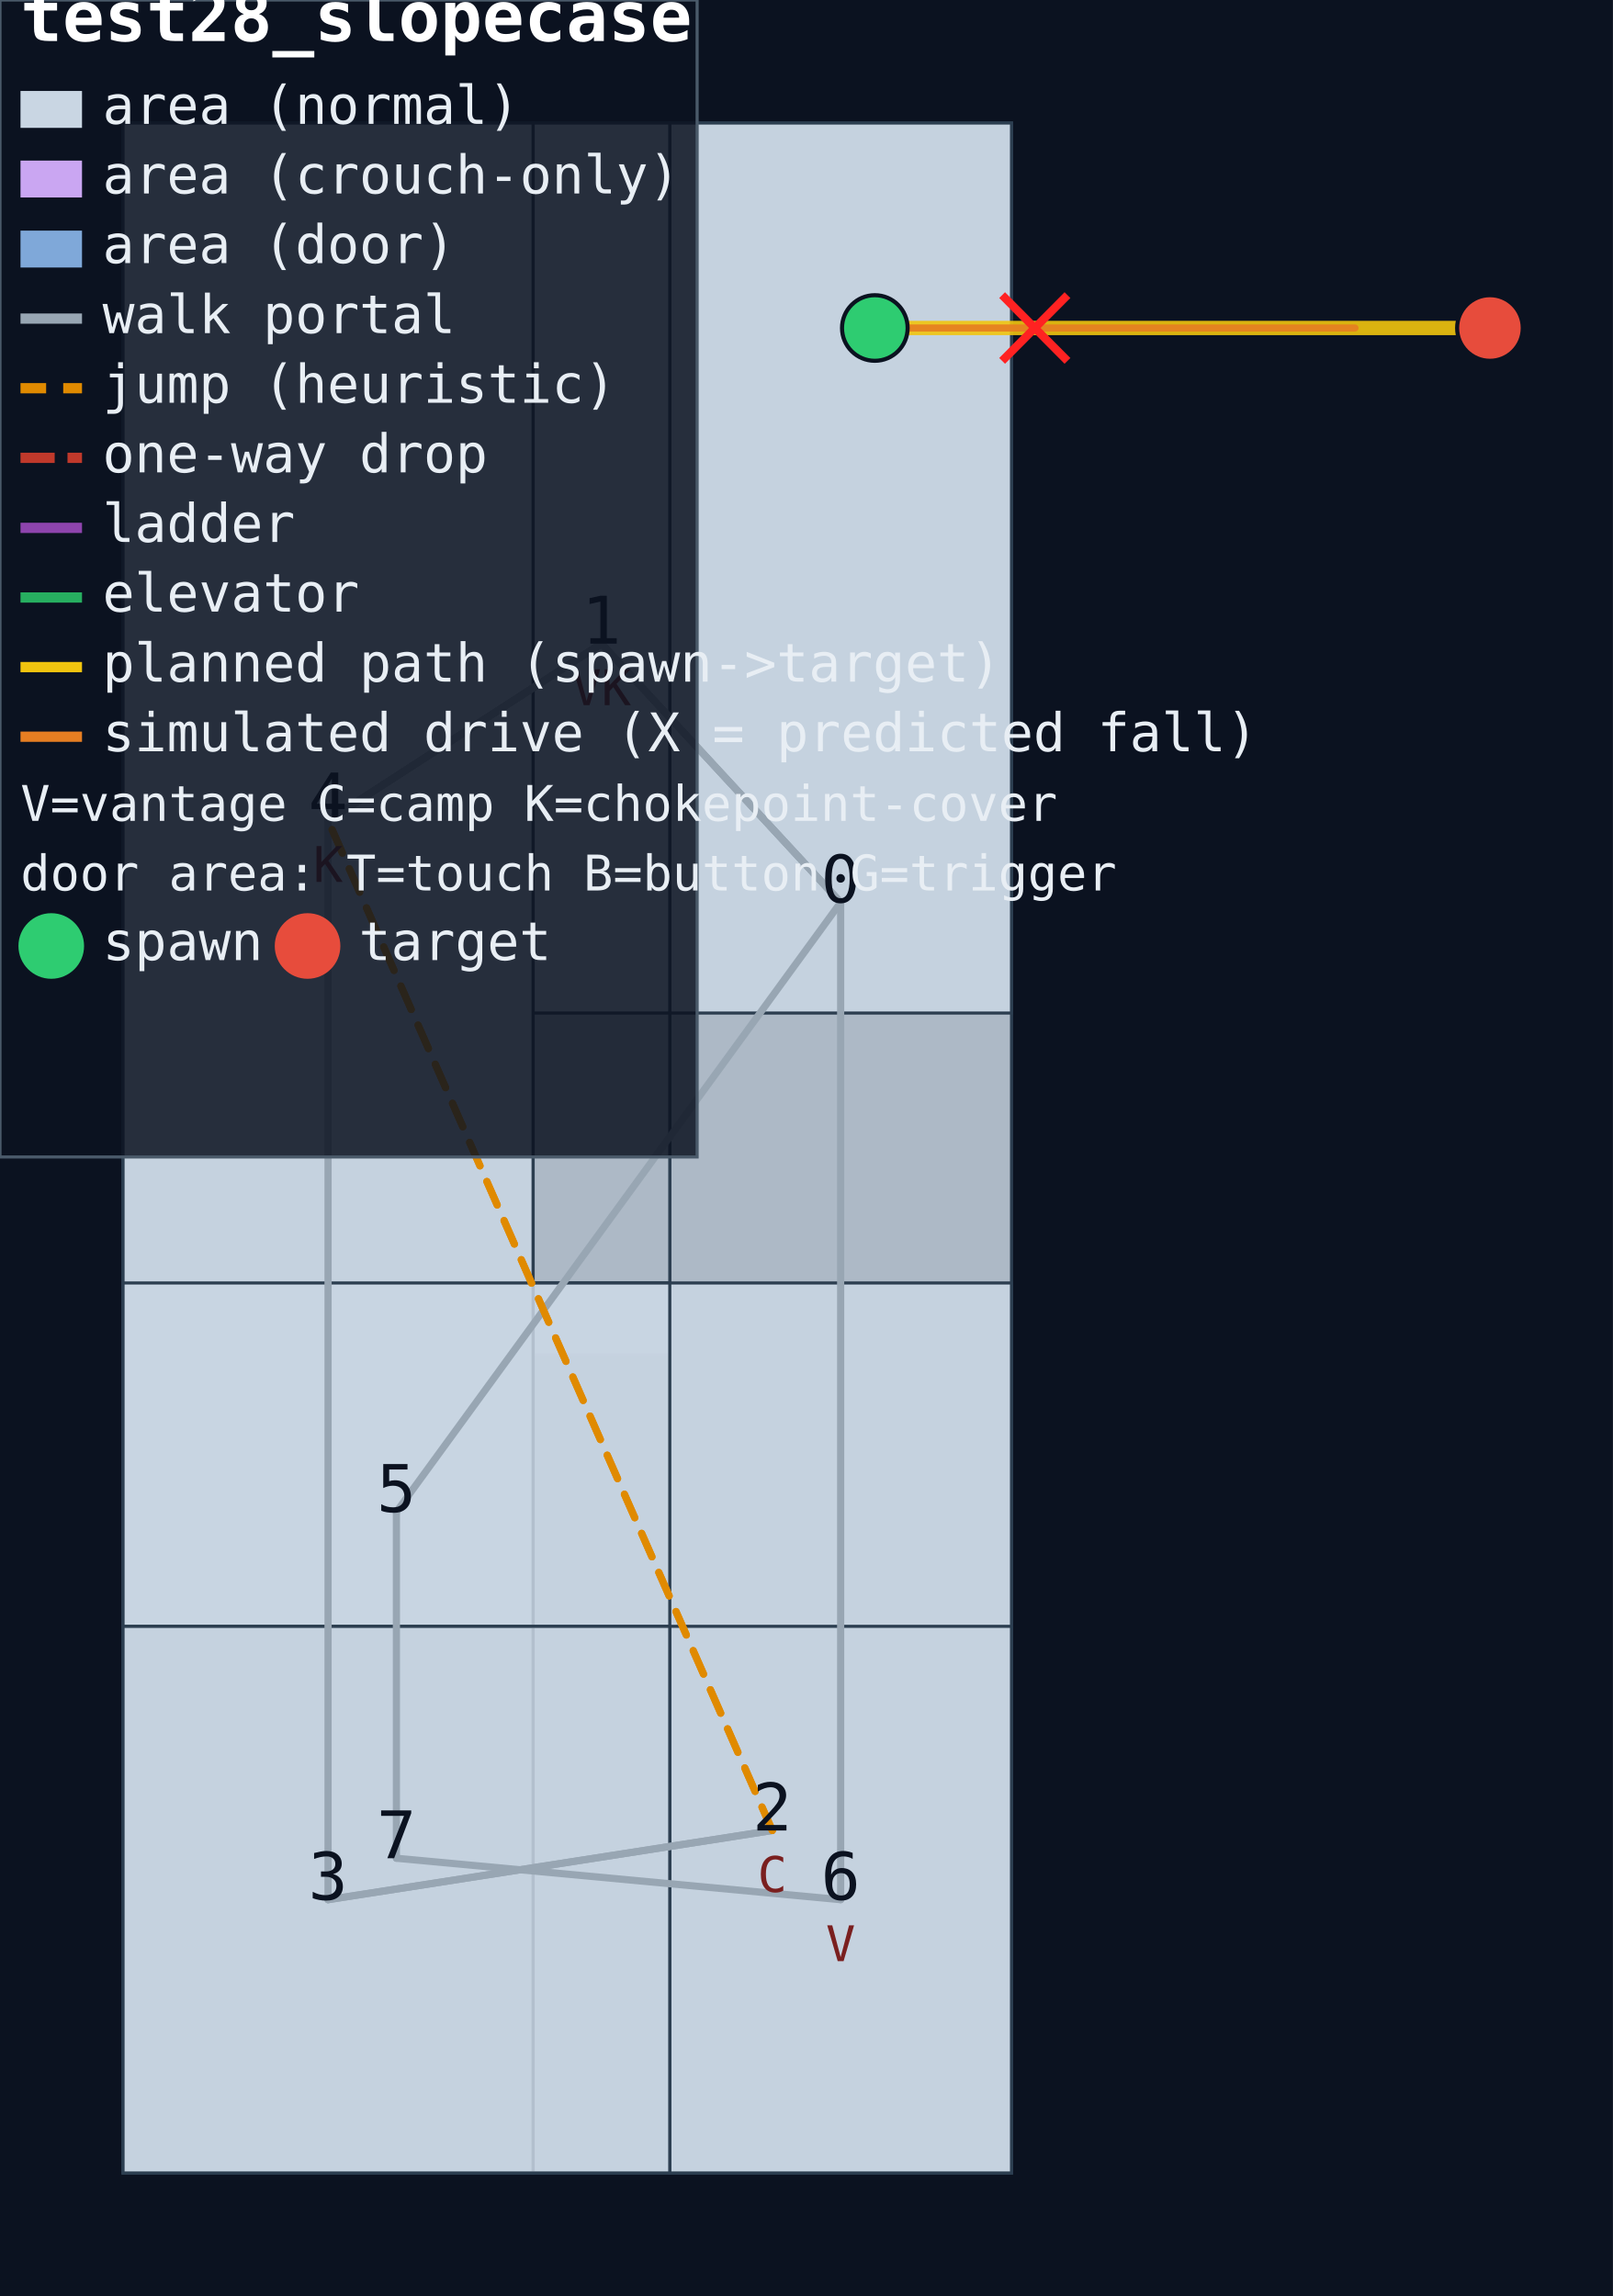
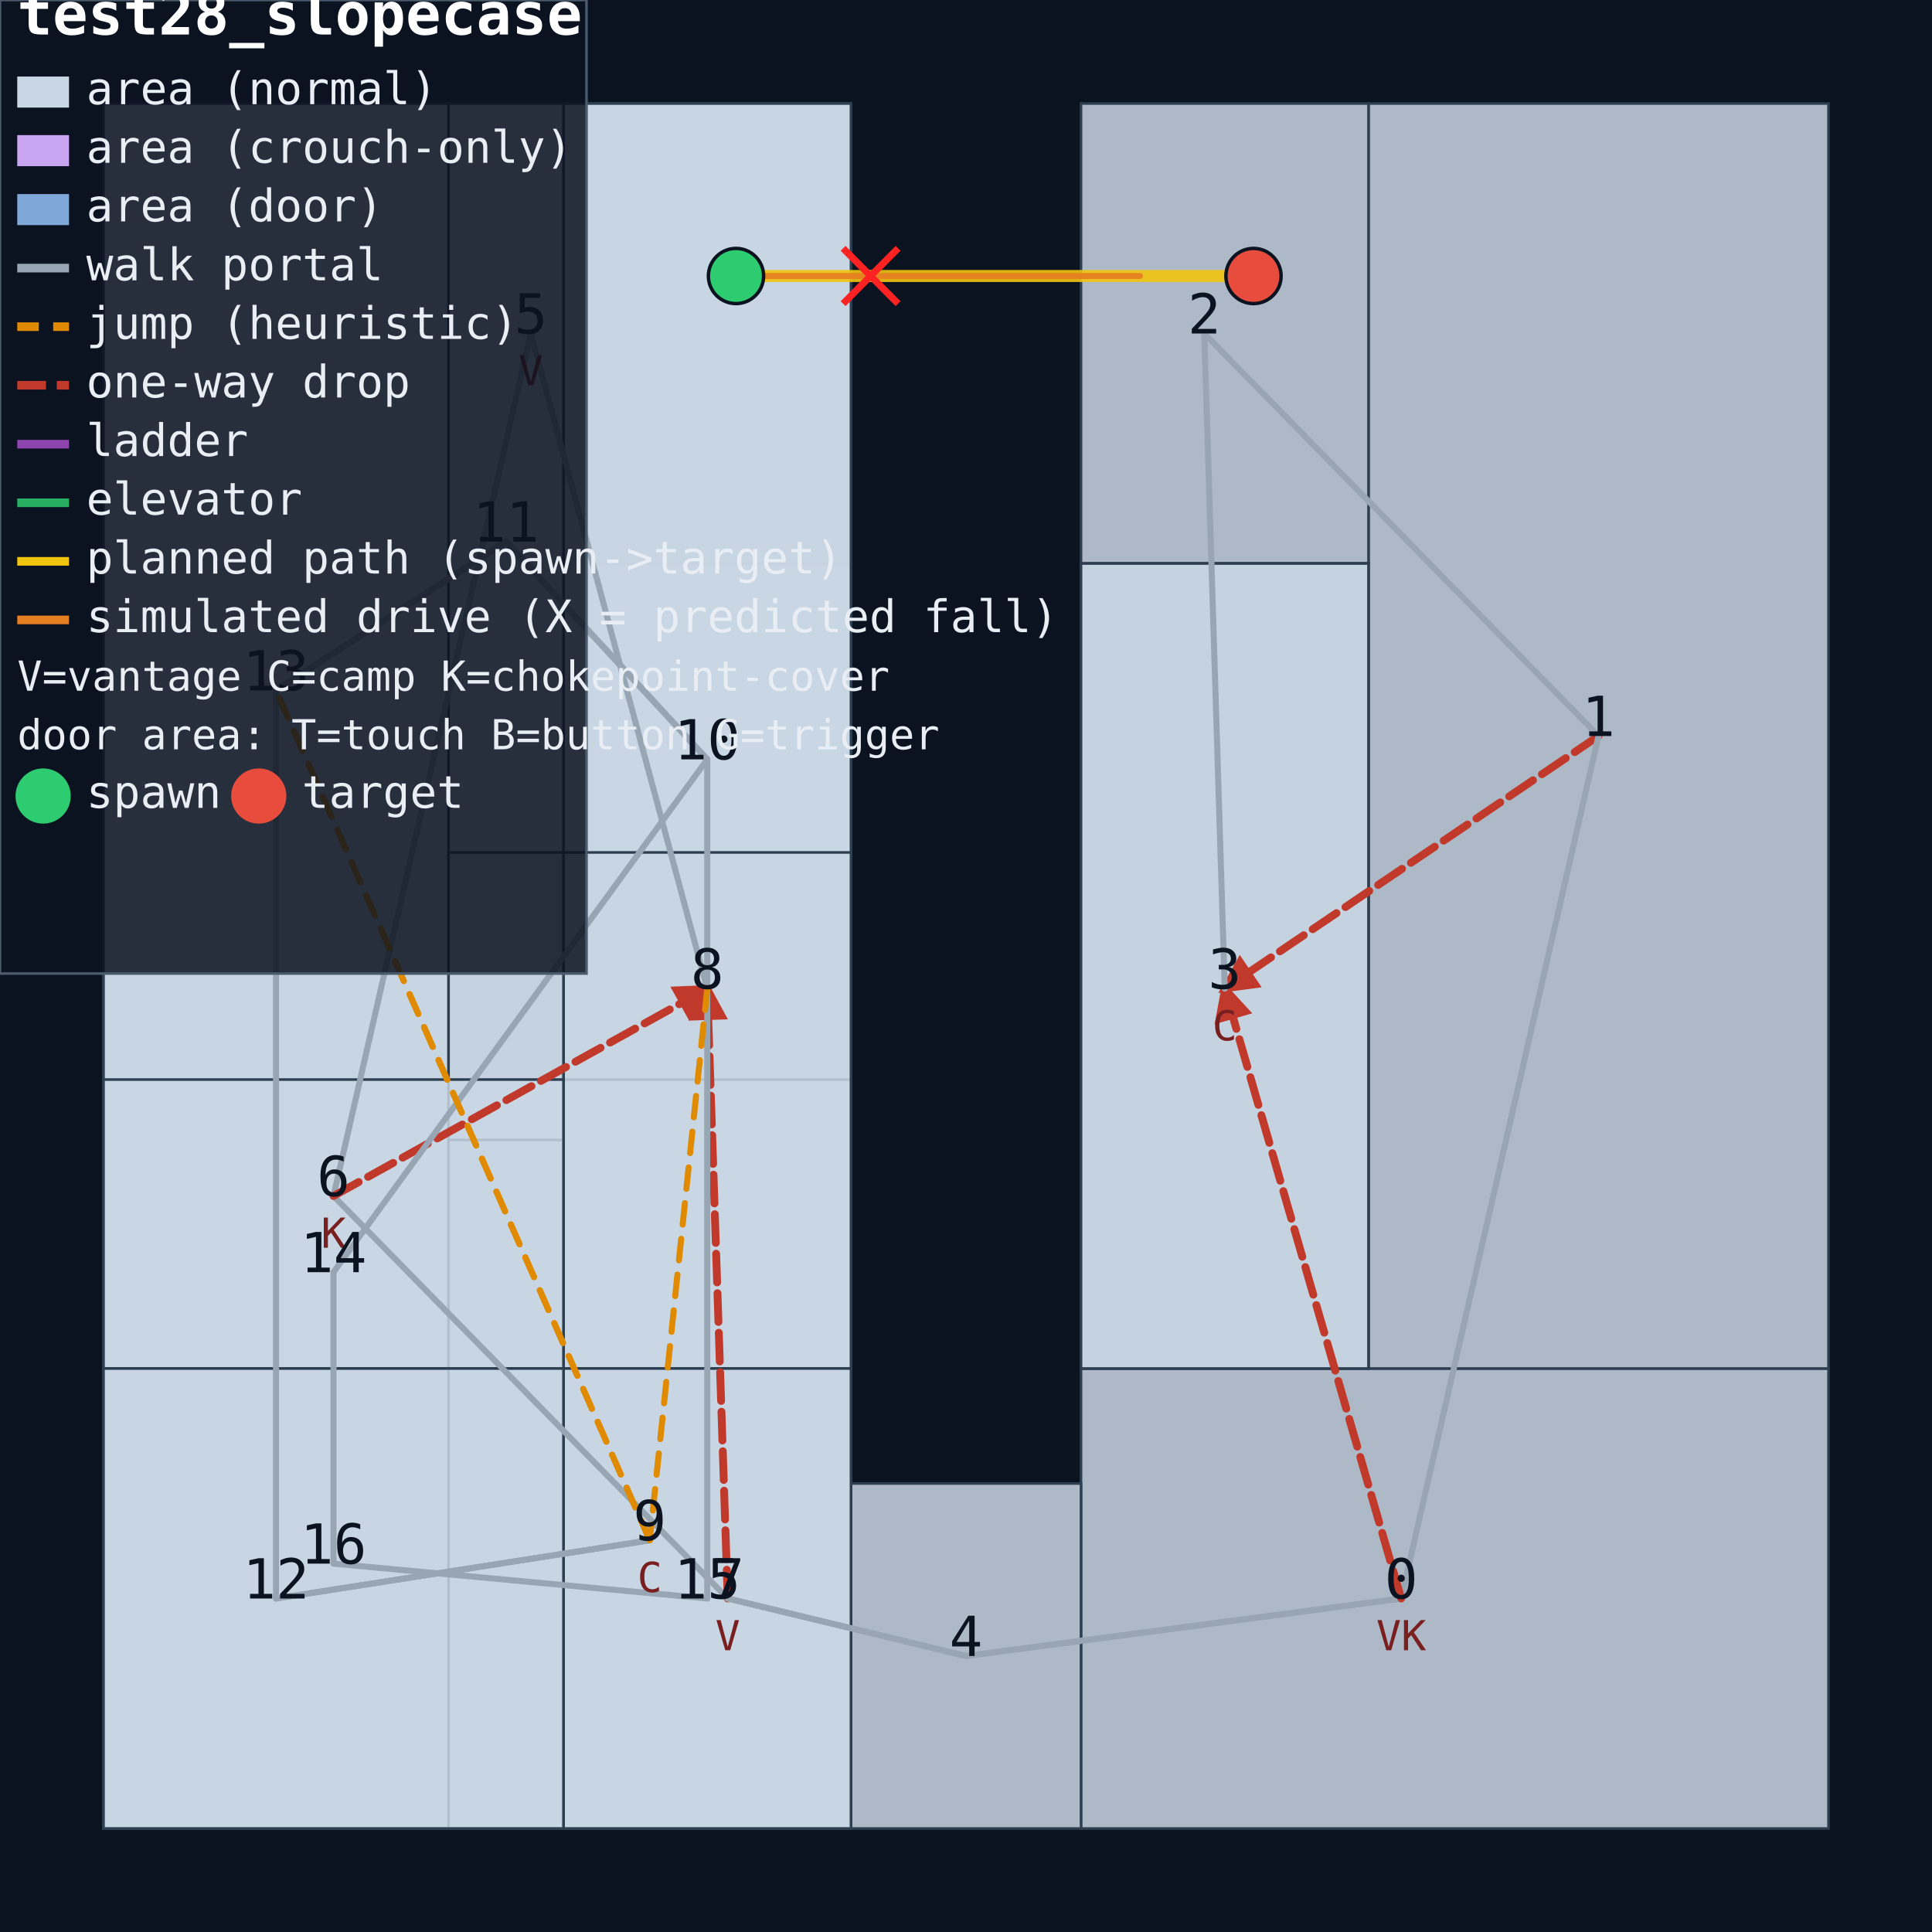
- <svg xmlns="http://www.w3.org/2000/svg" viewBox="-12.8 -524.8 377.6 537.6" font-family="monospace">
-   <rect x="-12.8" y="-524.8" width="377.6" height="537.6" fill="#0b1220" />
+ <svg xmlns="http://www.w3.org/2000/svg" viewBox="-12.8 -524.8 537.6 537.6" font-family="monospace">
+   <rect x="-12.8" y="-524.8" width="537.6" height="537.6" fill="#0b1220" />
  <defs>
    <marker id="arrow" viewBox="0 0 10 10" refX="8" refY="5" markerWidth="5" markerHeight="5" orient="auto-start-reverse">
      <path d="M0,0 L10,5 L0,10 z" fill="#c0392b" />
    </marker>
  </defs>
  <g stroke="#2c3e50" stroke-width="0.72" fill-opacity="0.85">
+     <polygon fill="#c9d6e3" points="288.0,-144.0 496.0,-144.0 496.0,-16.0 288.0,-16.0 " />
+     <polygon fill="#c9d6e3" points="368.0,-496.0 496.0,-496.0 496.0,-144.0 368.0,-144.0 " />
+     <polygon fill="#c9d6e3" points="288.0,-496.0 368.0,-496.0 368.0,-368.0 288.0,-368.0 " />
+     <polygon fill="#c9d6e3" points="288.0,-368.0 368.0,-368.0 368.0,-144.0 288.0,-144.0 " />
+     <polygon fill="#c9d6e3" points="288.0,-368.0 368.0,-368.0 368.0,-144.0 288.0,-144.0 " />
+     <polygon fill="#c9d6e3" points="224.0,-112.0 288.0,-112.0 288.0,-16.0 224.0,-16.0 " />
+     <polygon fill="#c9d6e3" points="16.0,-496.0 224.0,-496.0 224.0,-368.0 16.0,-368.0 " />
+     <polygon fill="#c9d6e3" points="16.0,-368.0 144.0,-368.0 144.0,-16.0 16.0,-16.0 " />
+     <polygon fill="#c9d6e3" points="144.0,-144.0 224.0,-144.0 224.0,-16.0 144.0,-16.0 " />
+     <polygon fill="#c9d6e3" points="144.0,-368.0 224.0,-368.0 224.0,-144.0 144.0,-144.0 " />
+     <polygon fill="#c9d6e3" points="144.0,-368.0 224.0,-368.0 224.0,-144.0 144.0,-144.0 " />
+     <polygon fill="#c9d6e3" points="112.0,-224.4 224.0,-224.4 224.0,-16.0 112.0,-16.0 " />
    <polygon fill="#c9d6e3" points="144.0,-496.0 224.0,-496.0 224.0,-144.0 144.0,-144.0 " />
    <polygon fill="#c9d6e3" points="144.0,-496.0 224.0,-496.0 224.0,-287.6 144.0,-287.6 " />
    <polygon fill="#c9d6e3" points="112.0,-496.0 144.0,-496.0 144.0,-207.6 112.0,-207.6 " />
    <polygon fill="#c9d6e3" points="112.0,-496.0 144.0,-496.0 144.0,-287.6 112.0,-287.6 " />
-     <polygon fill="#c9d6e3" points="112.0,-224.4 224.0,-224.4 224.0,-16.0 112.0,-16.0 " />
    <polygon fill="#c9d6e3" points="16.0,-144.0 112.0,-144.0 112.0,-16.0 16.0,-16.0 " />
    <polygon fill="#c9d6e3" points="16.0,-496.0 112.0,-496.0 112.0,-144.0 16.0,-144.0 " />
    <polygon fill="#c9d6e3" points="16.0,-496.0 112.0,-496.0 112.0,-144.0 16.0,-144.0 " />
    <polygon fill="#c9d6e3" points="16.0,-224.4 144.0,-224.4 144.0,-144.0 16.0,-144.0 " />
    <polygon fill="#c9d6e3" points="144.0,-144.0 224.0,-144.0 224.0,-16.0 144.0,-16.0 " />
    <polygon fill="#c9d6e3" points="16.0,-144.0 144.0,-144.0 144.0,-16.0 16.0,-16.0 " />
  </g>
  <g stroke-linecap="round">
+     <line x1="377.1" y1="-80.0" x2="256.0" y2="-64.0" stroke="#98a6b3" stroke-width="1.68" />
+     <line x1="377.1" y1="-80.0" x2="256.0" y2="-64.0" stroke="#98a6b3" stroke-width="1.68" />
+     <line x1="432.0" y1="-320.0" x2="322.3" y2="-432.0" stroke="#98a6b3" stroke-width="1.68" />
+     <line x1="432.0" y1="-320.0" x2="328.0" y2="-249.7" stroke="#c0392b" stroke-width="2.18" stroke-dasharray="8,3" marker-end="url(#arrow)" />
+     <line x1="432.0" y1="-320.0" x2="377.1" y2="-80.0" stroke="#98a6b3" stroke-width="1.68" />
+     <line x1="377.1" y1="-80.0" x2="328.0" y2="-249.7" stroke="#c0392b" stroke-width="2.18" stroke-dasharray="8,3" marker-end="url(#arrow)" />
+     <line x1="189.7" y1="-80.0" x2="184.0" y2="-249.7" stroke="#c0392b" stroke-width="2.18" stroke-dasharray="8,3" marker-end="url(#arrow)" />
    <line x1="64.0" y1="-332.7" x2="64.0" y2="-80.0" stroke="#98a6b3" stroke-width="1.68" />
    <line x1="184.0" y1="-313.5" x2="184.0" y2="-80.0" stroke="#98a6b3" stroke-width="1.68" />
    <line x1="80.0" y1="-170.8" x2="80.0" y2="-89.7" stroke="#98a6b3" stroke-width="1.68" />
+     <line x1="322.3" y1="-432.0" x2="328.0" y2="-249.7" stroke="#98a6b3" stroke-width="1.68" />
+     <line x1="134.9" y1="-432.0" x2="80.0" y2="-192.0" stroke="#98a6b3" stroke-width="1.68" />
+     <line x1="134.9" y1="-432.0" x2="184.0" y2="-249.7" stroke="#98a6b3" stroke-width="1.68" />
+     <line x1="256.0" y1="-64.0" x2="189.7" y2="-80.0" stroke="#98a6b3" stroke-width="1.68" />
+     <line x1="256.0" y1="-64.0" x2="189.7" y2="-80.0" stroke="#98a6b3" stroke-width="1.68" />
+     <line x1="189.7" y1="-80.0" x2="80.0" y2="-192.0" stroke="#98a6b3" stroke-width="1.68" />
+     <line x1="80.0" y1="-192.0" x2="184.0" y2="-249.7" stroke="#c0392b" stroke-width="2.18" stroke-dasharray="8,3" marker-end="url(#arrow)" />
+     <line x1="184.0" y1="-313.5" x2="128.0" y2="-374.1" stroke="#98a6b3" stroke-width="1.68" />
    <line x1="184.0" y1="-313.5" x2="128.0" y2="-374.1" stroke="#98a6b3" stroke-width="1.68" />
    <line x1="184.0" y1="-313.5" x2="128.0" y2="-374.1" stroke="#98a6b3" stroke-width="1.68" />
    <line x1="184.0" y1="-313.5" x2="80.0" y2="-170.8" stroke="#98a6b3" stroke-width="1.68" />
-     <line x1="184.0" y1="-313.5" x2="128.0" y2="-374.1" stroke="#98a6b3" stroke-width="1.68" />
    <line x1="184.0" y1="-80.0" x2="80.0" y2="-89.7" stroke="#98a6b3" stroke-width="1.68" />
-     <line x1="128.0" y1="-374.1" x2="64.0" y2="-332.7" stroke="#98a6b3" stroke-width="1.68" />
-     <line x1="128.0" y1="-374.1" x2="64.0" y2="-332.7" stroke="#98a6b3" stroke-width="1.68" />
-     <line x1="128.0" y1="-374.1" x2="64.0" y2="-332.7" stroke="#98a6b3" stroke-width="1.68" />
-     <line x1="128.0" y1="-374.1" x2="64.0" y2="-332.7" stroke="#98a6b3" stroke-width="1.68" />
    <line x1="168.0" y1="-96.2" x2="64.0" y2="-80.0" stroke="#98a6b3" stroke-width="1.68" />
    <line x1="168.0" y1="-96.2" x2="64.0" y2="-80.0" stroke="#98a6b3" stroke-width="1.68" />
    <line x1="168.0" y1="-96.2" x2="64.0" y2="-332.7" stroke="#e08a00" stroke-width="1.68" stroke-dasharray="6,4" />
    <line x1="168.0" y1="-96.2" x2="64.0" y2="-332.7" stroke="#e08a00" stroke-width="1.68" stroke-dasharray="6,4" />
    <line x1="128.0" y1="-374.1" x2="64.0" y2="-332.7" stroke="#98a6b3" stroke-width="1.68" />
+     <line x1="128.0" y1="-374.1" x2="64.0" y2="-332.7" stroke="#98a6b3" stroke-width="1.68" />
+     <line x1="128.0" y1="-374.1" x2="64.0" y2="-332.7" stroke="#98a6b3" stroke-width="1.68" />
+     <line x1="128.0" y1="-374.1" x2="64.0" y2="-332.7" stroke="#98a6b3" stroke-width="1.68" />
+     <line x1="128.0" y1="-374.1" x2="64.0" y2="-332.7" stroke="#98a6b3" stroke-width="1.68" />
+     <line x1="184.0" y1="-249.7" x2="168.0" y2="-96.2" stroke="#e08a00" stroke-width="1.68" stroke-dasharray="6,4" />
  </g>
  <g fill="#0b1220" text-anchor="middle" font-size="15.36">
-     <text x="184.0" y="-313.5">0</text>
-     <text x="128.0" y="-374.1">1</text>
-     <text x="128.0" y="-359.7" font-size="11.52" fill="#7a1f1f">VK</text>
-     <text x="168.0" y="-96.2">2</text>
+     <text x="377.1" y="-80.0">0</text>
+     <text x="377.1" y="-65.6" font-size="11.52" fill="#7a1f1f">VK</text>
+     <text x="432.0" y="-320.0">1</text>
+     <text x="322.3" y="-432.0">2</text>
+     <text x="328.0" y="-249.7">3</text>
+     <text x="328.0" y="-235.3" font-size="11.52" fill="#7a1f1f">C</text>
+     <text x="256.0" y="-64.0">4</text>
+     <text x="134.9" y="-432.0">5</text>
+     <text x="134.9" y="-417.6" font-size="11.52" fill="#7a1f1f">V</text>
+     <text x="80.0" y="-192.0">6</text>
+     <text x="80.0" y="-177.6" font-size="11.52" fill="#7a1f1f">K</text>
+     <text x="189.7" y="-80.0">7</text>
+     <text x="189.7" y="-65.6" font-size="11.52" fill="#7a1f1f">V</text>
+     <text x="184.0" y="-249.7">8</text>
+     <text x="168.0" y="-96.2">9</text>
    <text x="168.0" y="-81.8" font-size="11.52" fill="#7a1f1f">C</text>
-     <text x="64.0" y="-80.0">3</text>
-     <text x="64.0" y="-332.7">4</text>
-     <text x="64.0" y="-318.3" font-size="11.52" fill="#7a1f1f">K</text>
-     <text x="80.0" y="-170.8">5</text>
-     <text x="184.0" y="-80.0">6</text>
-     <text x="184.0" y="-65.6" font-size="11.52" fill="#7a1f1f">V</text>
-     <text x="80.0" y="-89.7">7</text>
+     <text x="184.0" y="-313.5">10</text>
+     <text x="128.0" y="-374.1">11</text>
+     <text x="64.0" y="-80.0">12</text>
+     <text x="64.0" y="-332.7">13</text>
+     <text x="80.0" y="-170.8">14</text>
+     <text x="184.0" y="-80.0">15</text>
+     <text x="80.0" y="-89.7">16</text>
  </g>
  <polyline fill="none" stroke="#f1c40f" stroke-width="3.36" stroke-opacity="0.9" stroke-linecap="round" stroke-linejoin="round" points="192.0,-448.0 336.0,-448.0 " />
  <circle cx="192.0" cy="-448.0" r="2.88" fill="#f1c40f" stroke="#7a5c00" stroke-width="0.58" />
  <circle cx="336.0" cy="-448.0" r="2.88" fill="#f1c40f" stroke="#7a5c00" stroke-width="0.58" />
  <polyline fill="none" stroke="#e67e22" stroke-width="1.68" stroke-opacity="0.9" stroke-linecap="round" stroke-linejoin="round" points="192.0,-448.0 195.8,-448.0 204.7,-448.0 216.9,-448.0 229.4,-448.0 241.9,-448.0 254.4,-448.0 266.9,-448.0 279.4,-448.0 291.9,-448.0 304.4,-448.0 " />
  <line x1="221.8" y1="-455.7" x2="237.1" y2="-440.3" stroke="#ff2222" stroke-width="1.92" />
  <line x1="221.8" y1="-440.3" x2="237.1" y2="-455.7" stroke="#ff2222" stroke-width="1.92" />
  <circle cx="192.0" cy="-448.0" r="7.68" fill="#2ecc71" stroke="#0b1220" stroke-width="0.96" />
  <circle cx="336.0" cy="-448.0" r="7.68" fill="#e74c3c" stroke="#0b1220" stroke-width="0.96" />
  <rect x="-12.8" y="-524.8" width="163.2" height="270.9" fill="#0b1220" fill-opacity="0.85" stroke="#4a5a6a" stroke-width="0.72" />
  <text x="-8.0" y="-515.2" font-size="16.32" fill="#ffffff" font-weight="bold">test28_slopecase</text>
  <rect x="-8.0" y="-503.5" width="14.40" height="8.64" fill="#c9d6e3" />
  <text x="11.2" y="-495.8" font-size="12.48" fill="#e8eef4">area (normal)</text>
  <rect x="-8.0" y="-487.2" width="14.40" height="8.64" fill="#caa6f2" />
  <text x="11.2" y="-479.5" font-size="12.48" fill="#e8eef4">area (crouch-only)</text>
  <rect x="-8.0" y="-470.8" width="14.40" height="8.64" fill="#7fa8d9" />
  <text x="11.2" y="-463.2" font-size="12.48" fill="#e8eef4">area (door)</text>
  <line x1="-8.0" y1="-450.2" x2="6.4" y2="-450.2" stroke="#98a6b3" stroke-width="2.40" />
  <text x="11.2" y="-446.8" font-size="12.48" fill="#e8eef4">walk portal</text>
  <line x1="-8.0" y1="-433.9" x2="6.4" y2="-433.9" stroke="#e08a00" stroke-width="2.40" stroke-dasharray="6,4" />
  <text x="11.2" y="-430.5" font-size="12.48" fill="#e8eef4">jump (heuristic)</text>
  <line x1="-8.0" y1="-417.6" x2="6.4" y2="-417.6" stroke="#c0392b" stroke-width="2.40" stroke-dasharray="8,3" />
  <text x="11.2" y="-414.2" font-size="12.48" fill="#e8eef4">one-way drop</text>
  <line x1="-8.0" y1="-401.2" x2="6.4" y2="-401.2" stroke="#8e44ad" stroke-width="2.40" />
  <text x="11.2" y="-397.9" font-size="12.48" fill="#e8eef4">ladder</text>
  <line x1="-8.0" y1="-384.9" x2="6.4" y2="-384.9" stroke="#27ae60" stroke-width="2.40" />
  <text x="11.2" y="-381.6" font-size="12.48" fill="#e8eef4">elevator</text>
  <line x1="-8.0" y1="-368.6" x2="6.4" y2="-368.6" stroke="#f1c40f" stroke-width="2.40" />
  <text x="11.2" y="-365.2" font-size="12.48" fill="#e8eef4">planned path (spawn-&gt;target)</text>
  <line x1="-8.0" y1="-352.3" x2="6.4" y2="-352.3" stroke="#e67e22" stroke-width="2.40" />
  <text x="11.2" y="-348.9" font-size="12.48" fill="#e8eef4">simulated drive (X = predicted fall)</text>
  <text x="-8.0" y="-332.6" font-size="11.52" fill="#e8eef4">V=vantage C=camp K=chokepoint-cover</text>
  <text x="-8.0" y="-316.3" font-size="11.52" fill="#e8eef4">door area: T=touch B=button G=trigger</text>
  <circle cx="-0.8" cy="-303.3" r="7.68" fill="#2ecc71" />
  <text x="11.2" y="-300.0" font-size="12.48" fill="#e8eef4">spawn</text>
  <circle cx="59.2" cy="-303.3" r="7.68" fill="#e74c3c" />
  <text x="71.2" y="-300.0" font-size="12.48" fill="#e8eef4">target</text>
</svg>
